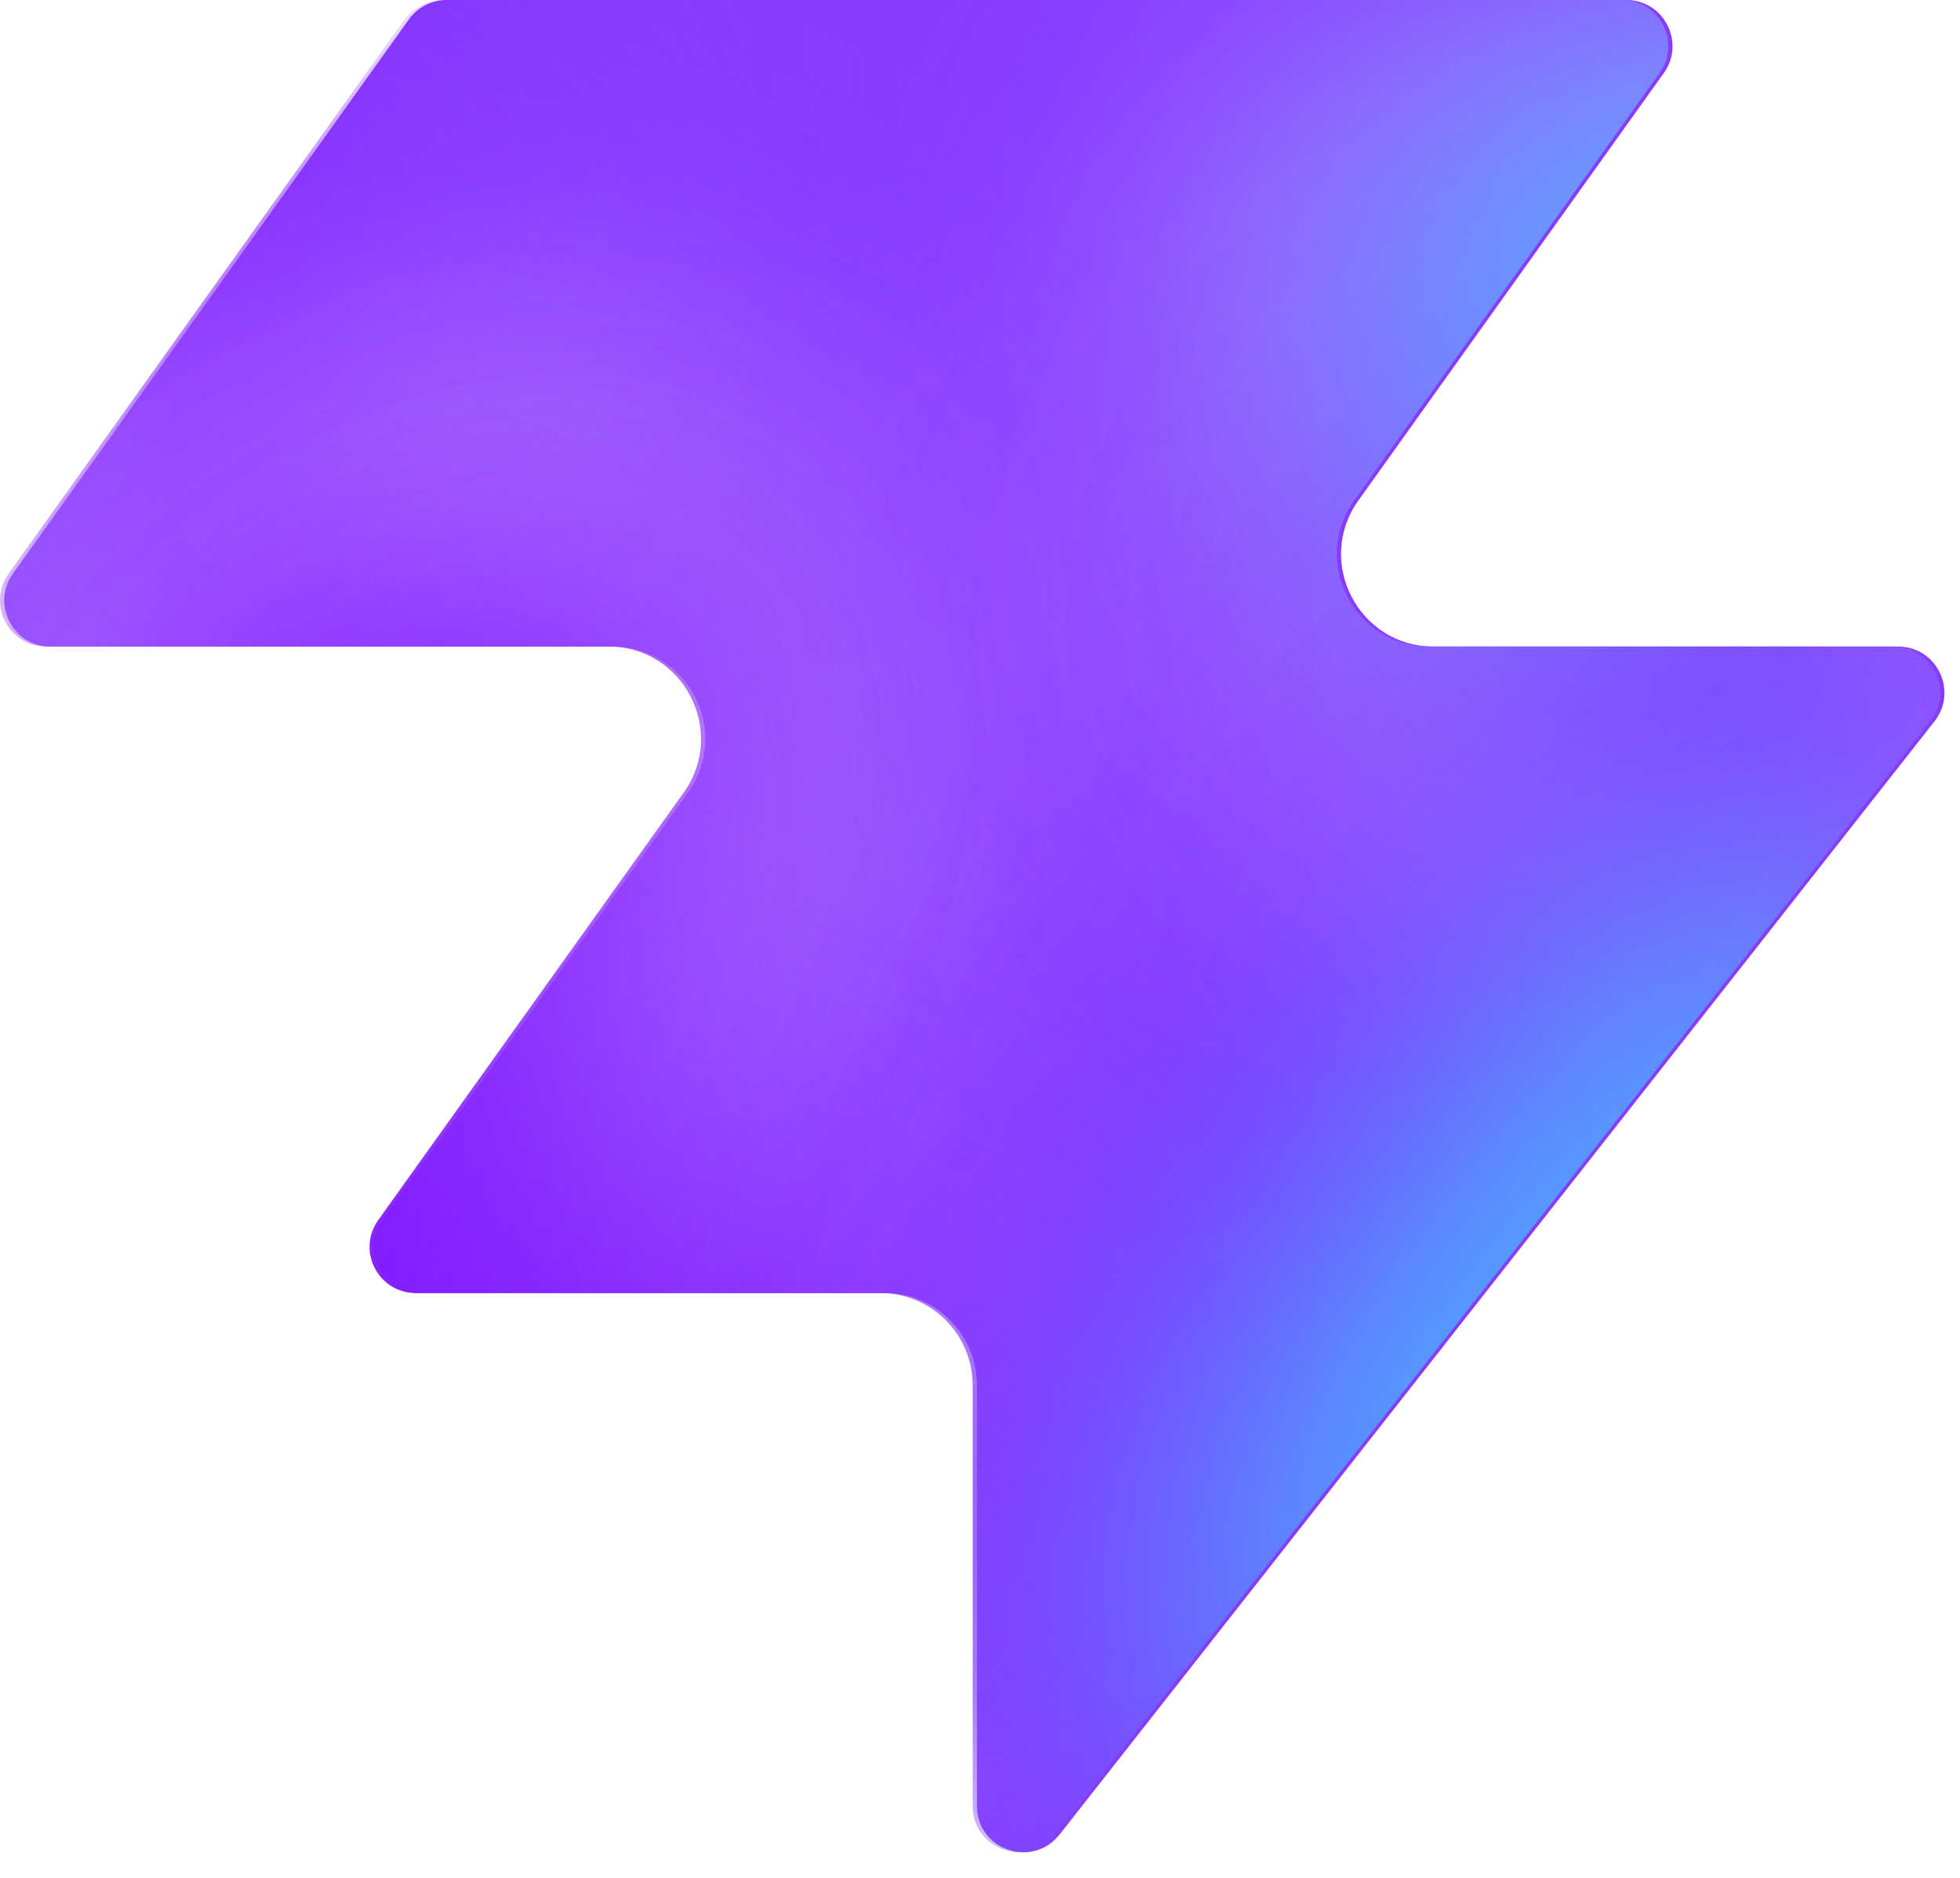
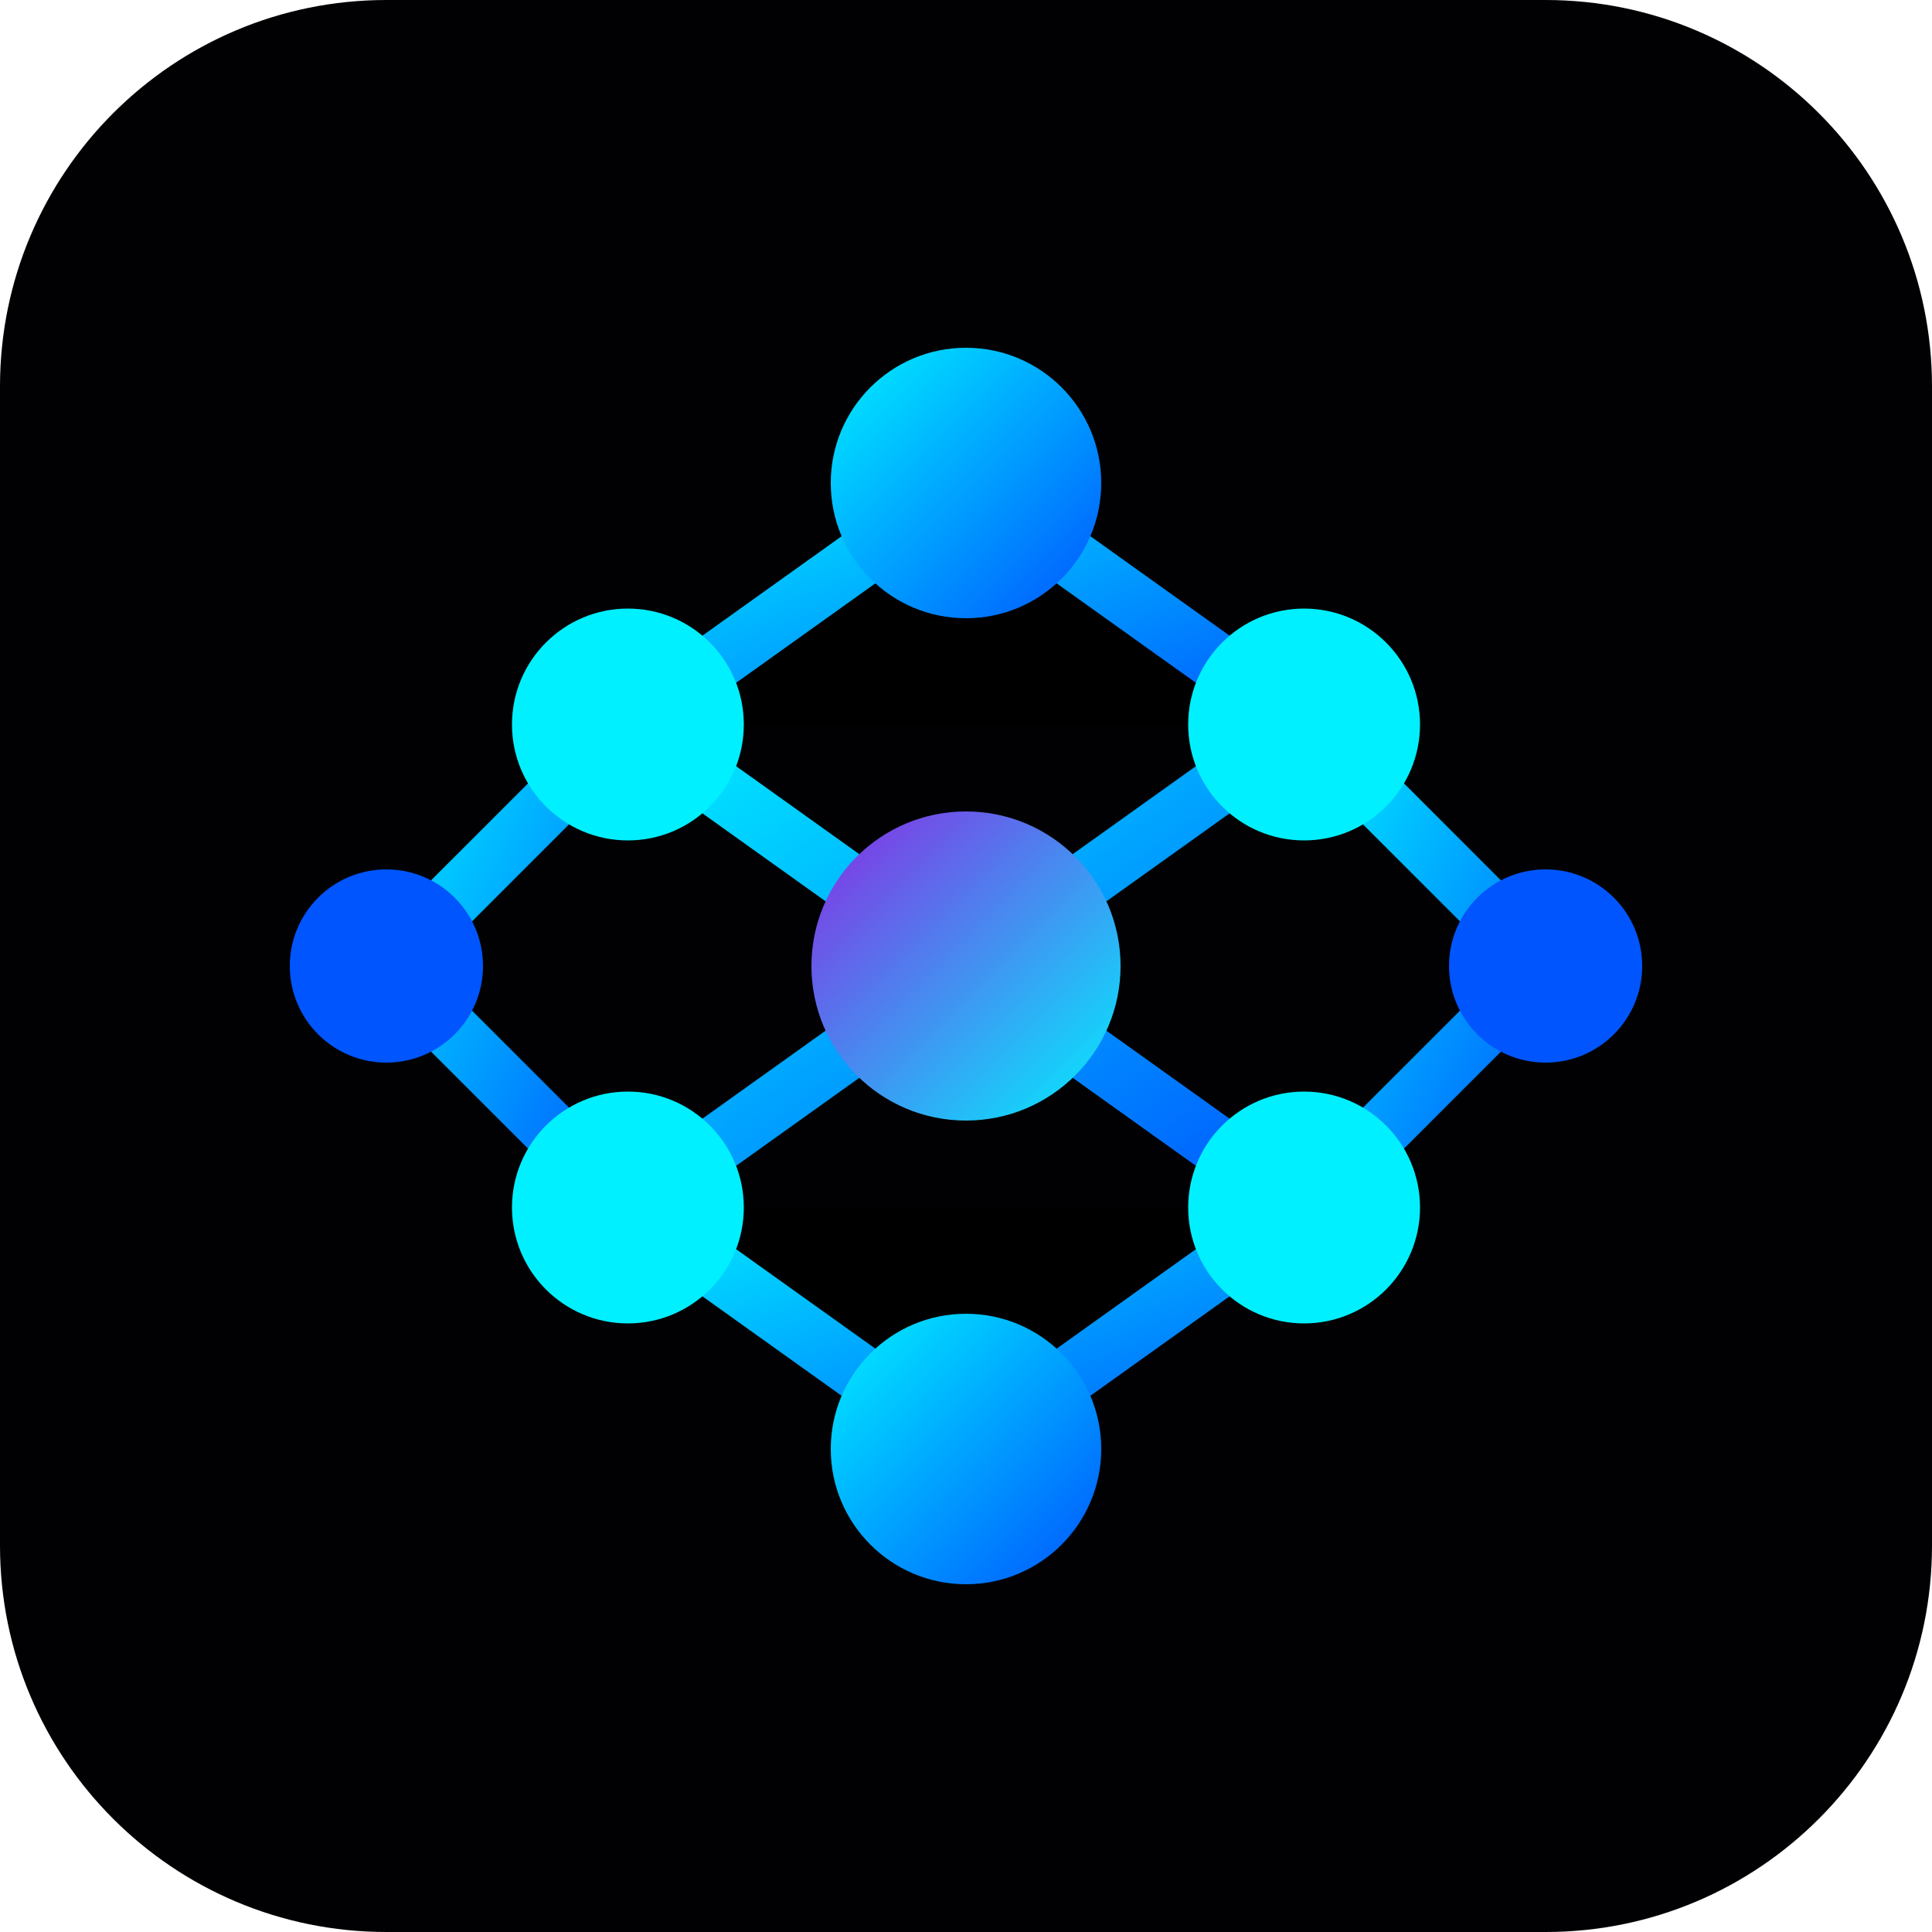
- <svg xmlns="http://www.w3.org/2000/svg" width="48" height="46" fill="none" viewBox="0 0 48 46">
-   <path fill="#863bff" d="M25.946 44.938c-.664.845-2.021.375-2.021-.698V33.937a2.26 2.26 0 0 0-2.262-2.262H10.287c-.92 0-1.456-1.04-.92-1.788l7.48-10.471c1.07-1.497 0-3.578-1.842-3.578H1.237c-.92 0-1.456-1.04-.92-1.788L10.013.474c.214-.297.556-.474.92-.474h28.894c.92 0 1.456 1.04.92 1.788l-7.48 10.471c-1.07 1.498 0 3.579 1.842 3.579h11.377c.943 0 1.473 1.088.89 1.83L25.947 44.94z" style="fill:#863bff;fill:color(display-p3 .525 .23 1);fill-opacity:1" />
-   <mask id="a" width="48" height="46" x="0" y="0" maskUnits="userSpaceOnUse" style="mask-type:alpha">
-     <path fill="#000" d="M25.842 44.938c-.664.844-2.021.375-2.021-.698V33.937a2.26 2.26 0 0 0-2.262-2.262H10.183c-.92 0-1.456-1.04-.92-1.788l7.48-10.471c1.07-1.498 0-3.579-1.842-3.579H1.133c-.92 0-1.456-1.04-.92-1.787L9.91.473c.214-.297.556-.474.92-.474h28.894c.92 0 1.456 1.04.92 1.788l-7.48 10.471c-1.07 1.498 0 3.578 1.842 3.578h11.377c.943 0 1.473 1.088.89 1.832L25.843 44.94z" style="fill:#000;fill-opacity:1" />
-   </mask>
-   <g mask="url(#a)">
-     <g filter="url(#b)">
-       <ellipse cx="5.508" cy="14.704" fill="#ede6ff" rx="5.508" ry="14.704" style="fill:#ede6ff;fill:color(display-p3 .927 .903 1);fill-opacity:1" transform="matrix(.00324 1 1 -.00324 -4.47 31.516)" />
-     </g>
-     <g filter="url(#c)">
-       <ellipse cx="10.399" cy="29.851" fill="#ede6ff" rx="10.399" ry="29.851" style="fill:#ede6ff;fill:color(display-p3 .927 .903 1);fill-opacity:1" transform="matrix(.00324 1 1 -.00324 -39.328 7.883)" />
-     </g>
-     <g filter="url(#d)">
-       <ellipse cx="5.508" cy="30.487" fill="#7e14ff" rx="5.508" ry="30.487" style="fill:#7e14ff;fill:color(display-p3 .492 .077 1);fill-opacity:1" transform="rotate(89.814 -25.913 -14.639)scale(1 -1)" />
-     </g>
-     <g filter="url(#e)">
-       <ellipse cx="5.508" cy="30.599" fill="#7e14ff" rx="5.508" ry="30.599" style="fill:#7e14ff;fill:color(display-p3 .492 .077 1);fill-opacity:1" transform="rotate(89.814 -32.644 -3.334)scale(1 -1)" />
-     </g>
-     <g filter="url(#f)">
-       <ellipse cx="5.508" cy="30.599" fill="#7e14ff" rx="5.508" ry="30.599" style="fill:#7e14ff;fill:color(display-p3 .492 .077 1);fill-opacity:1" transform="matrix(.00324 1 1 -.00324 -34.34 30.47)" />
-     </g>
-     <g filter="url(#g)">
-       <ellipse cx="14.072" cy="22.078" fill="#ede6ff" rx="14.072" ry="22.078" style="fill:#ede6ff;fill:color(display-p3 .927 .903 1);fill-opacity:1" transform="rotate(93.35 24.506 48.493)scale(-1 1)" />
-     </g>
-     <g filter="url(#h)">
-       <ellipse cx="3.47" cy="21.501" fill="#7e14ff" rx="3.47" ry="21.501" style="fill:#7e14ff;fill:color(display-p3 .492 .077 1);fill-opacity:1" transform="rotate(89.009 28.708 47.59)scale(-1 1)" />
-     </g>
-     <g filter="url(#i)">
-       <ellipse cx="3.47" cy="21.501" fill="#7e14ff" rx="3.47" ry="21.501" style="fill:#7e14ff;fill:color(display-p3 .492 .077 1);fill-opacity:1" transform="rotate(89.009 28.708 47.59)scale(-1 1)" />
-     </g>
-     <g filter="url(#j)">
-       <ellipse cx=".387" cy="8.972" fill="#7e14ff" rx="4.407" ry="29.108" style="fill:#7e14ff;fill:color(display-p3 .492 .077 1);fill-opacity:1" transform="rotate(39.51 .387 8.972)" />
-     </g>
-     <g filter="url(#k)">
-       <ellipse cx="47.523" cy="-6.092" fill="#7e14ff" rx="4.407" ry="29.108" style="fill:#7e14ff;fill:color(display-p3 .492 .077 1);fill-opacity:1" transform="rotate(37.892 47.523 -6.092)" />
-     </g>
-     <g filter="url(#l)">
-       <ellipse cx="41.412" cy="6.333" fill="#47bfff" rx="5.971" ry="9.665" style="fill:#47bfff;fill:color(display-p3 .28 .748 1);fill-opacity:1" transform="rotate(37.892 41.412 6.333)" />
-     </g>
-     <g filter="url(#m)">
-       <ellipse cx="-1.879" cy="38.332" fill="#7e14ff" rx="4.407" ry="29.108" style="fill:#7e14ff;fill:color(display-p3 .492 .077 1);fill-opacity:1" transform="rotate(37.892 -1.88 38.332)" />
-     </g>
-     <g filter="url(#n)">
-       <ellipse cx="-1.879" cy="38.332" fill="#7e14ff" rx="4.407" ry="29.108" style="fill:#7e14ff;fill:color(display-p3 .492 .077 1);fill-opacity:1" transform="rotate(37.892 -1.88 38.332)" />
-     </g>
-     <g filter="url(#o)">
-       <ellipse cx="35.651" cy="29.907" fill="#7e14ff" rx="4.407" ry="29.108" style="fill:#7e14ff;fill:color(display-p3 .492 .077 1);fill-opacity:1" transform="rotate(37.892 35.651 29.907)" />
-     </g>
-     <g filter="url(#p)">
-       <ellipse cx="38.418" cy="32.4" fill="#47bfff" rx="5.971" ry="15.297" style="fill:#47bfff;fill:color(display-p3 .28 .748 1);fill-opacity:1" transform="rotate(37.892 38.418 32.4)" />
-     </g>
+ <svg xmlns="http://www.w3.org/2000/svg" viewBox="0 0 200 200">
+   <defs>
+     <linearGradient id="grad1" x1="0%" y1="0%" x2="100%" y2="100%">
+       <stop offset="0%" stop-color="#00F0FF" />
+       <stop offset="100%" stop-color="#0055FF" />
+     </linearGradient>
+     <linearGradient id="grad2" x1="0%" y1="0%" x2="100%" y2="100%">
+       <stop offset="0%" stop-color="#8A2BE2" />
+       <stop offset="100%" stop-color="#00F0FF" />
+     </linearGradient>
+   </defs>
+   <rect width="200" height="200" rx="40" fill="#010103" />
+   <g stroke="url(#grad1)" stroke-width="6" stroke-linecap="round">
+     <path d="M100 100 L65 75 M100 100 L65 125 M100 100 L135 75 M100 100 L135 125" />
+     <path d="M100 100 L100 50 M100 100 L100 150" />
+     <path d="M65 75 L40 100 M65 125 L40 100" />
+     <path d="M135 75 L160 100 M135 125 L160 100" />
+     <path d="M65 75 L100 50 L135 75" />
+     <path d="M65 125 L100 150 L135 125" />
+     <path d="M65 75 L65 125" />
+     <path d="M135 75 L135 125" />
  </g>
-   <defs>
-     <filter id="b" width="60.045" height="41.654" x="-19.77" y="16.149" color-interpolation-filters="sRGB" filterUnits="userSpaceOnUse">
-       <feFlood flood-opacity="0" result="BackgroundImageFix" />
-       <feBlend in="SourceGraphic" in2="BackgroundImageFix" result="shape" />
-       <feGaussianBlur result="effect1_foregroundBlur_2002_17158" stdDeviation="7.659" />
-     </filter>
-     <filter id="c" width="90.34" height="51.437" x="-54.613" y="-7.533" color-interpolation-filters="sRGB" filterUnits="userSpaceOnUse">
-       <feFlood flood-opacity="0" result="BackgroundImageFix" />
-       <feBlend in="SourceGraphic" in2="BackgroundImageFix" result="shape" />
-       <feGaussianBlur result="effect1_foregroundBlur_2002_17158" stdDeviation="7.659" />
-     </filter>
-     <filter id="d" width="79.355" height="29.4" x="-49.64" y="2.03" color-interpolation-filters="sRGB" filterUnits="userSpaceOnUse">
-       <feFlood flood-opacity="0" result="BackgroundImageFix" />
-       <feBlend in="SourceGraphic" in2="BackgroundImageFix" result="shape" />
-       <feGaussianBlur result="effect1_foregroundBlur_2002_17158" stdDeviation="4.596" />
-     </filter>
-     <filter id="e" width="79.579" height="29.4" x="-45.045" y="20.029" color-interpolation-filters="sRGB" filterUnits="userSpaceOnUse">
-       <feFlood flood-opacity="0" result="BackgroundImageFix" />
-       <feBlend in="SourceGraphic" in2="BackgroundImageFix" result="shape" />
-       <feGaussianBlur result="effect1_foregroundBlur_2002_17158" stdDeviation="4.596" />
-     </filter>
-     <filter id="f" width="79.579" height="29.4" x="-43.513" y="21.178" color-interpolation-filters="sRGB" filterUnits="userSpaceOnUse">
-       <feFlood flood-opacity="0" result="BackgroundImageFix" />
-       <feBlend in="SourceGraphic" in2="BackgroundImageFix" result="shape" />
-       <feGaussianBlur result="effect1_foregroundBlur_2002_17158" stdDeviation="4.596" />
-     </filter>
-     <filter id="g" width="74.749" height="58.852" x="15.756" y="-17.901" color-interpolation-filters="sRGB" filterUnits="userSpaceOnUse">
-       <feFlood flood-opacity="0" result="BackgroundImageFix" />
-       <feBlend in="SourceGraphic" in2="BackgroundImageFix" result="shape" />
-       <feGaussianBlur result="effect1_foregroundBlur_2002_17158" stdDeviation="7.659" />
-     </filter>
-     <filter id="h" width="61.377" height="25.362" x="23.548" y="2.284" color-interpolation-filters="sRGB" filterUnits="userSpaceOnUse">
-       <feFlood flood-opacity="0" result="BackgroundImageFix" />
-       <feBlend in="SourceGraphic" in2="BackgroundImageFix" result="shape" />
-       <feGaussianBlur result="effect1_foregroundBlur_2002_17158" stdDeviation="4.596" />
-     </filter>
-     <filter id="i" width="61.377" height="25.362" x="23.548" y="2.284" color-interpolation-filters="sRGB" filterUnits="userSpaceOnUse">
-       <feFlood flood-opacity="0" result="BackgroundImageFix" />
-       <feBlend in="SourceGraphic" in2="BackgroundImageFix" result="shape" />
-       <feGaussianBlur result="effect1_foregroundBlur_2002_17158" stdDeviation="4.596" />
-     </filter>
-     <filter id="j" width="56.045" height="63.649" x="-27.636" y="-22.853" color-interpolation-filters="sRGB" filterUnits="userSpaceOnUse">
-       <feFlood flood-opacity="0" result="BackgroundImageFix" />
-       <feBlend in="SourceGraphic" in2="BackgroundImageFix" result="shape" />
-       <feGaussianBlur result="effect1_foregroundBlur_2002_17158" stdDeviation="4.596" />
-     </filter>
-     <filter id="k" width="54.814" height="64.646" x="20.116" y="-38.415" color-interpolation-filters="sRGB" filterUnits="userSpaceOnUse">
-       <feFlood flood-opacity="0" result="BackgroundImageFix" />
-       <feBlend in="SourceGraphic" in2="BackgroundImageFix" result="shape" />
-       <feGaussianBlur result="effect1_foregroundBlur_2002_17158" stdDeviation="4.596" />
-     </filter>
-     <filter id="l" width="33.541" height="35.313" x="24.641" y="-11.323" color-interpolation-filters="sRGB" filterUnits="userSpaceOnUse">
-       <feFlood flood-opacity="0" result="BackgroundImageFix" />
-       <feBlend in="SourceGraphic" in2="BackgroundImageFix" result="shape" />
-       <feGaussianBlur result="effect1_foregroundBlur_2002_17158" stdDeviation="4.596" />
-     </filter>
-     <filter id="m" width="54.814" height="64.646" x="-29.286" y="6.009" color-interpolation-filters="sRGB" filterUnits="userSpaceOnUse">
-       <feFlood flood-opacity="0" result="BackgroundImageFix" />
-       <feBlend in="SourceGraphic" in2="BackgroundImageFix" result="shape" />
-       <feGaussianBlur result="effect1_foregroundBlur_2002_17158" stdDeviation="4.596" />
-     </filter>
-     <filter id="n" width="54.814" height="64.646" x="-29.286" y="6.009" color-interpolation-filters="sRGB" filterUnits="userSpaceOnUse">
-       <feFlood flood-opacity="0" result="BackgroundImageFix" />
-       <feBlend in="SourceGraphic" in2="BackgroundImageFix" result="shape" />
-       <feGaussianBlur result="effect1_foregroundBlur_2002_17158" stdDeviation="4.596" />
-     </filter>
-     <filter id="o" width="54.814" height="64.646" x="8.244" y="-2.416" color-interpolation-filters="sRGB" filterUnits="userSpaceOnUse">
-       <feFlood flood-opacity="0" result="BackgroundImageFix" />
-       <feBlend in="SourceGraphic" in2="BackgroundImageFix" result="shape" />
-       <feGaussianBlur result="effect1_foregroundBlur_2002_17158" stdDeviation="4.596" />
-     </filter>
-     <filter id="p" width="39.409" height="43.623" x="18.713" y="10.588" color-interpolation-filters="sRGB" filterUnits="userSpaceOnUse">
-       <feFlood flood-opacity="0" result="BackgroundImageFix" />
-       <feBlend in="SourceGraphic" in2="BackgroundImageFix" result="shape" />
-       <feGaussianBlur result="effect1_foregroundBlur_2002_17158" stdDeviation="4.596" />
-     </filter>
-   </defs>
+   <circle cx="100" cy="100" r="16" fill="url(#grad2)" />
+   <circle cx="65" cy="75" r="12" fill="#00F0FF" />
+   <circle cx="65" cy="125" r="12" fill="#00F0FF" />
+   <circle cx="135" cy="75" r="12" fill="#00F0FF" />
+   <circle cx="135" cy="125" r="12" fill="#00F0FF" />
+   <circle cx="100" cy="50" r="14" fill="url(#grad1)" />
+   <circle cx="100" cy="150" r="14" fill="url(#grad1)" />
+   <circle cx="40" cy="100" r="10" fill="#0055FF" />
+   <circle cx="160" cy="100" r="10" fill="#0055FF" />
</svg>
